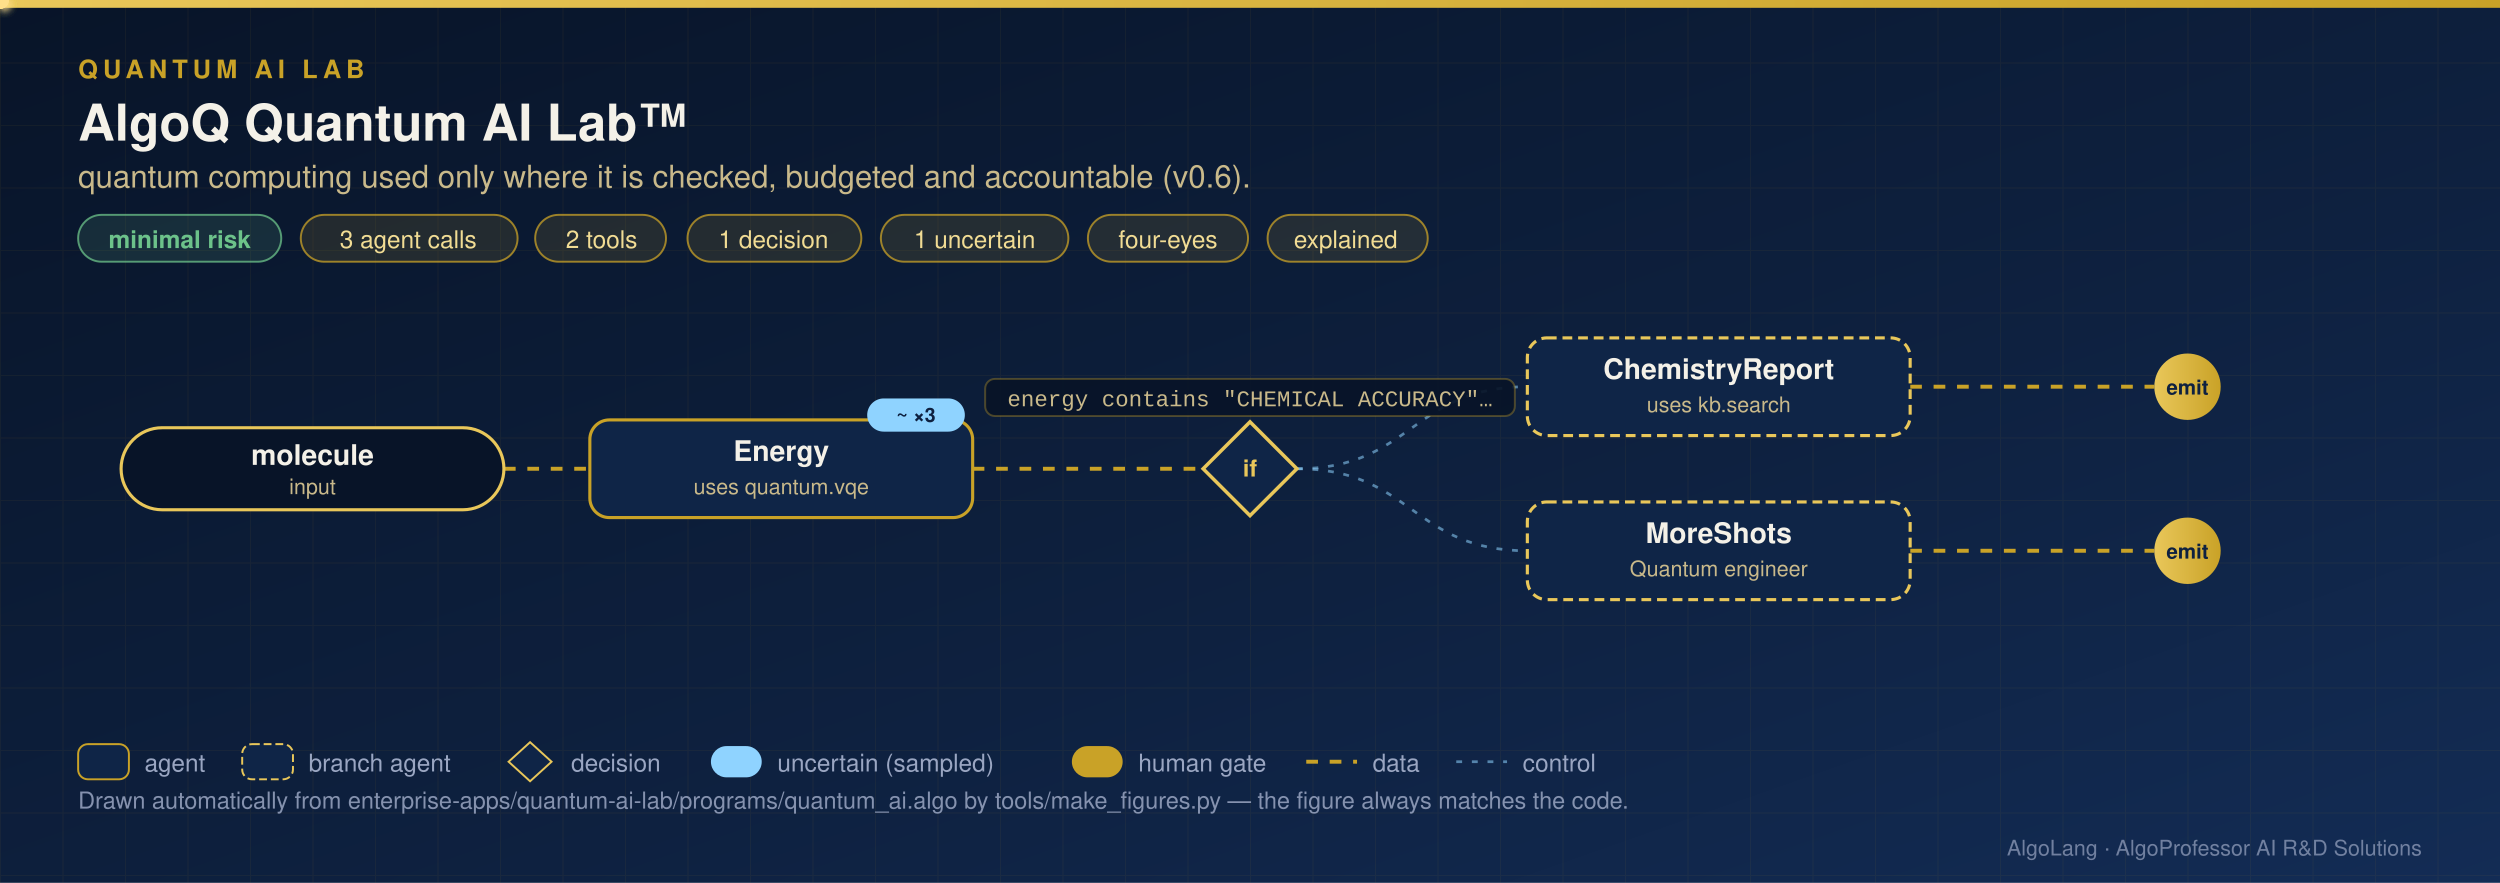
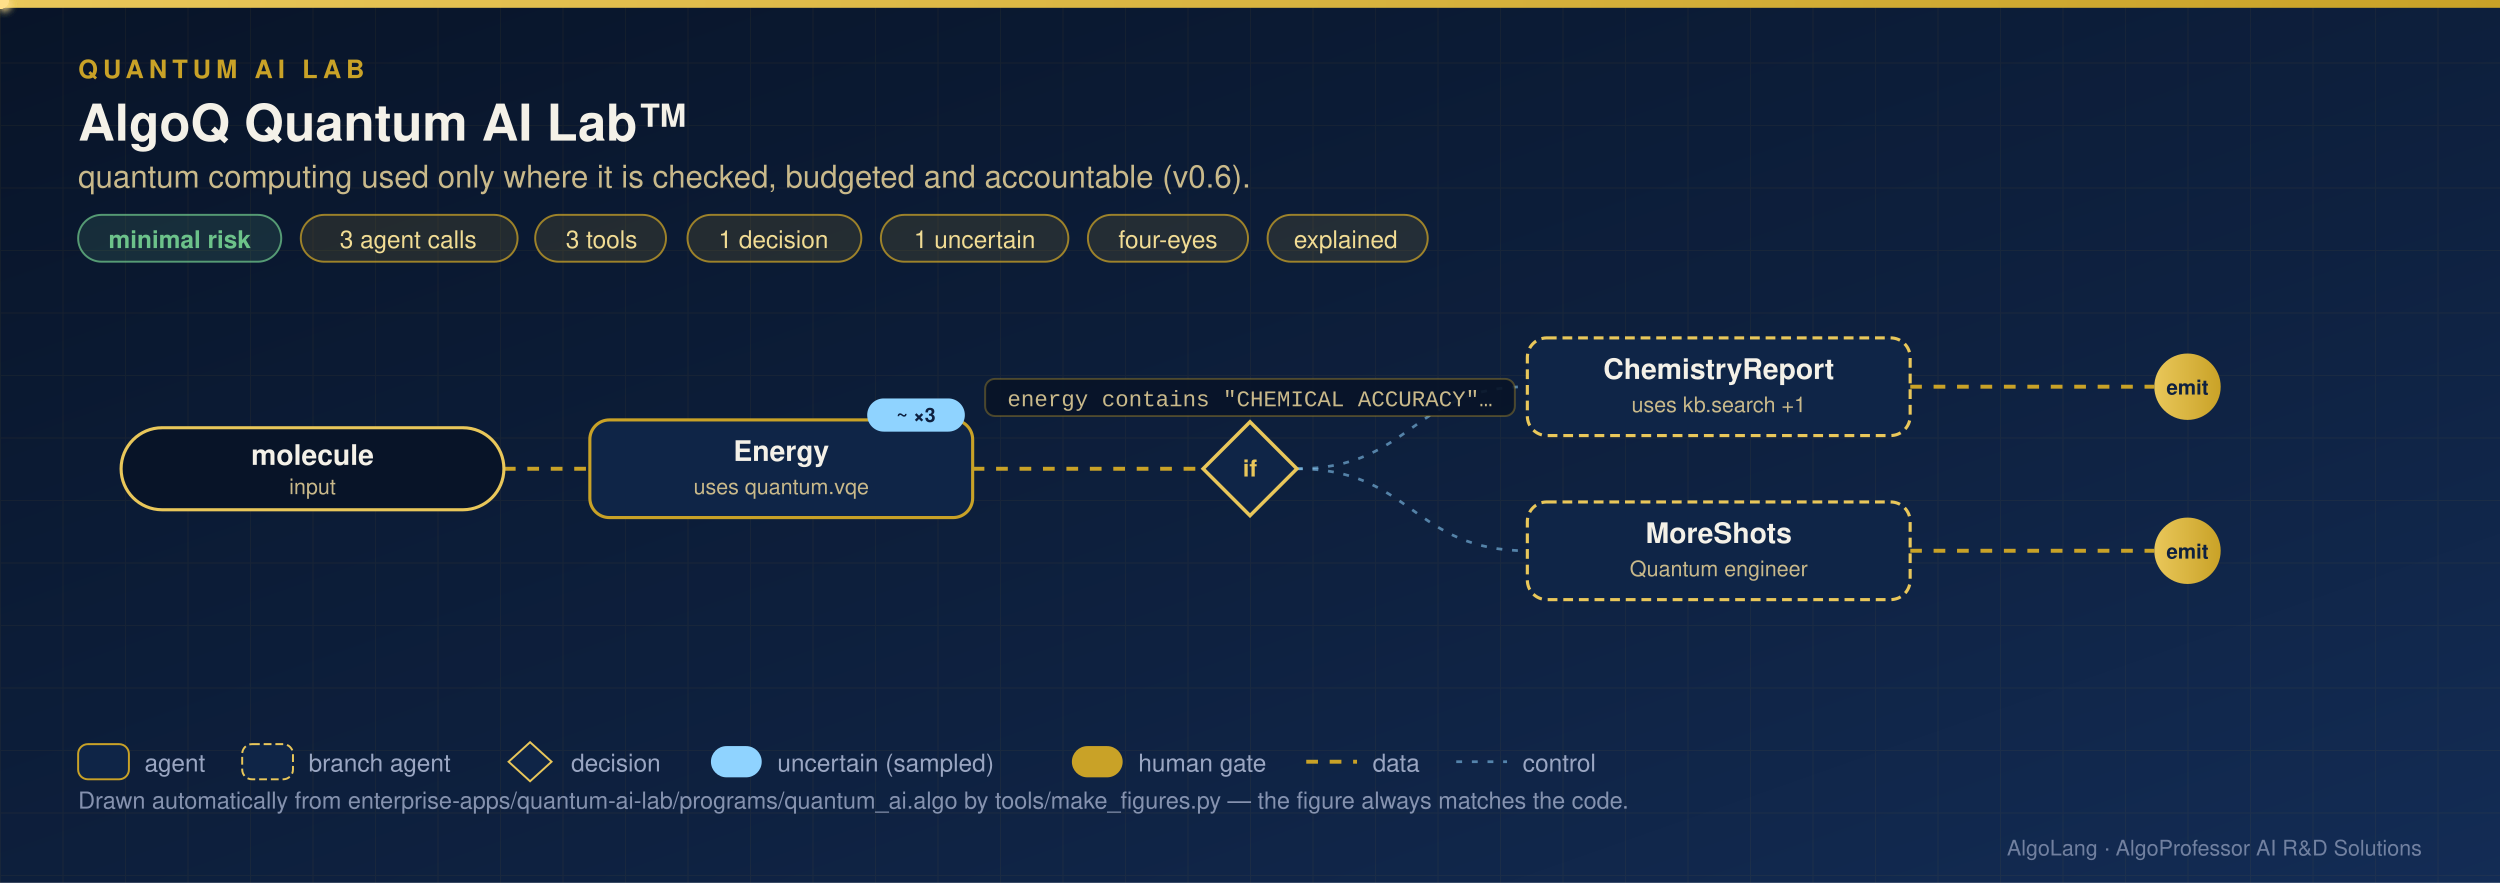
<svg xmlns="http://www.w3.org/2000/svg" viewBox="0 0 1280 452" width="1280" height="452" role="img" aria-label="AlgoQ Quantum AI Lab™">
  <defs>
    <linearGradient id="bg" x1="0" y1="0" x2="1" y2="1">
      <stop offset="0" stop-color="#081428" />
      <stop offset=".6" stop-color="#0e2140" />
      <stop offset="1" stop-color="#132c55" />
    </linearGradient>
    <linearGradient id="gold" x1="0" x2="1">
      <stop offset="0" stop-color="#e9c75a" />
      <stop offset="1" stop-color="#c9a227" />
    </linearGradient>
    <pattern id="grid" width="32" height="32" patternUnits="userSpaceOnUse">
      <path d="M32 0H0V32" fill="none" stroke="#c9a227" stroke-opacity=".06" />
    </pattern>
    <filter id="soft" x="-50%" y="-50%" width="200%" height="200%">
      <feGaussianBlur stdDeviation="2.5" result="b" />
      <feMerge>
        <feMergeNode in="b" />
        <feMergeNode in="SourceGraphic" />
      </feMerge>
    </filter>
  </defs>
  <style>
    text { font-family: "Segoe UI", "Helvetica Neue", Helvetica, Arial, sans-serif; }
    .mono { font-family: "SFMono-Regular", Consolas, "Liberation Mono", Menlo, monospace; }
    .wire { fill: none; stroke: #c9a227; stroke-width: 2; stroke-dasharray: 6 6; animation: dash 1.1s linear infinite; }
    .ctl { fill: none; stroke: #8fd3ff; stroke-opacity: .55; stroke-width: 1.4; stroke-dasharray: 3 5; animation: dash 2.2s linear infinite; }
    .card { fill: #0f2547; stroke: #c9a227; stroke-opacity: .75; stroke-width: 1.4; }
    .glow { animation: glow 3.6s ease-in-out infinite; }
    .rise { animation: rise 1.2s cubic-bezier(.2,.8,.2,1) both; }
    .fade { opacity: 0; animation: fade 7s ease-in-out infinite; }
    .pulse { animation: pulse 2.4s ease-in-out infinite; }
    @keyframes dash { to { stroke-dashoffset: -24; } }
    @keyframes glow { 0%, 100% { stroke-opacity: .35; } 50% { stroke-opacity: 1; } }
    @keyframes rise { from { transform: translateY(12px); } to { transform: none; } }
    @keyframes fade { 0%, 6% { opacity: 0; } 14%, 88% { opacity: 1; } 100% { opacity: 0; } }
    @keyframes pulse { 0%, 100% { opacity: .55; } 50% { opacity: 1; } }
    
    @media (prefers-reduced-motion: reduce) { * { animation: none !important; } .fade { opacity: 1; } }
  </style>
  <rect width="1280" height="452" fill="url(#bg)" />
  <rect width="1280" height="452" fill="url(#grid)" />
  <rect width="1280" height="4" fill="url(#gold)" />
  <text x="40" y="40" fill="#c9a227" font-size="13" letter-spacing="2.6" font-weight="700">QUANTUM AI LAB</text>
  <text x="40" y="72" fill="#f4f1e8" font-size="26" font-weight="700">AlgoQ Quantum AI Lab™</text>
  <text x="40" y="96" fill="#c9b98a" font-size="16">quantum computing used only where it is checked, budgeted and accountable (v0.6).</text>
  <rect x="40" y="110" width="104" height="24" rx="12" fill="#6cc28a" fill-opacity=".13" stroke="#6cc28a" stroke-opacity=".75" />
  <text x="92" y="127" fill="#6cc28a" font-size="12.5" font-weight="700" text-anchor="middle">minimal risk</text>
  <rect x="154" y="110" width="111" height="24" rx="12" fill="#c9a227" fill-opacity=".13" stroke="#c9a227" stroke-opacity=".75" />
  <text x="209" y="127" fill="#f1dc94" font-size="12.5" font-weight="400" text-anchor="middle">3 agent calls</text>
  <rect x="274" y="110" width="67" height="24" rx="12" fill="#c9a227" fill-opacity=".13" stroke="#c9a227" stroke-opacity=".75" />
-   <text x="308" y="127" fill="#f1dc94" font-size="12.5" font-weight="400" text-anchor="middle">2 tools</text>
+   <text x="308" y="127" fill="#f1dc94" font-size="12.5" font-weight="400" text-anchor="middle">3 tools</text>
  <rect x="352" y="110" width="89" height="24" rx="12" fill="#c9a227" fill-opacity=".13" stroke="#c9a227" stroke-opacity=".75" />
  <text x="396" y="127" fill="#f1dc94" font-size="12.5" font-weight="400" text-anchor="middle">1 decision</text>
  <rect x="451" y="110" width="96" height="24" rx="12" fill="#c9a227" fill-opacity=".13" stroke="#c9a227" stroke-opacity=".75" />
  <text x="499" y="127" fill="#f1dc94" font-size="12.5" font-weight="400" text-anchor="middle">1 uncertain</text>
  <rect x="557" y="110" width="82" height="24" rx="12" fill="#c9a227" fill-opacity=".13" stroke="#c9a227" stroke-opacity=".75" />
  <text x="598" y="127" fill="#f1dc94" font-size="12.5" font-weight="400" text-anchor="middle">four-eyes</text>
  <rect x="649" y="110" width="82" height="24" rx="12" fill="#c9a227" fill-opacity=".13" stroke="#c9a227" stroke-opacity=".75" />
  <text x="689" y="127" fill="#f1dc94" font-size="12.5" font-weight="400" text-anchor="middle">explained</text>
  <path id="e0" d="M258.0 240.0 C 280.0 240.0, 280.0 240.0, 302.0 240.0" class="wire" />
  <path id="e1" d="M498.0 240.0 C 557.0 240.0, 557.0 240.0, 616.0 240.0" class="wire" />
  <path id="e2" d="M664.0 240.0 C 723.0 240.0, 723.0 198.0, 782.0 198.0" class="ctl" />
  <path id="e3" d="M978.0 198.0 C 1040.5 198.0, 1040.5 198.0, 1103.0 198.0" class="wire" />
  <path id="e4" d="M664.0 240.0 C 723.0 240.0, 723.0 282.0, 782.0 282.0" class="ctl" />
  <path id="e5" d="M978.0 282.0 C 1040.5 282.0, 1040.5 282.0, 1103.0 282.0" class="wire" />
  <g class="rise" style="animation-delay:0.00s">
    <rect x="62.0" y="219.0" width="196.0" height="42" rx="21" fill="#081428" stroke="#e9c75a" stroke-width="1.6" />
    <text x="160.0" y="238.0" fill="#f4f1e8" font-size="14.5" font-weight="700" text-anchor="middle">molecule</text>
    <text x="160.0" y="253.0" fill="#c9b98a" font-size="11" text-anchor="middle">input</text>
  </g>
  <g class="rise" style="animation-delay:0.05s">
    <rect x="302.0" y="215.0" width="196.0" height="50" rx="10" fill="#0f2547" stroke="#c9a227" stroke-width="1.6" />
    <text x="400.0" y="236.0" fill="#f4f1e8" font-size="14.5" font-weight="700" text-anchor="middle">Energy</text>
    <text x="400.0" y="253.0" fill="#c9b98a" font-size="11" text-anchor="middle">uses quantum.vqe</text>
    <rect x="444.0" y="204.0" width="50" height="17" rx="8.5" fill="#8fd3ff" />
    <text x="469.0" y="216.0" fill="#0e2140" font-size="10" font-weight="800" text-anchor="middle">~ ×3</text>
  </g>
  <g class="rise" style="animation-delay:0.10s">
    <polygon points="640.0,216.0 664.0,240.0 640.0,264.0 616.0,240.0" fill="#0f2547" stroke="#e9c75a" stroke-width="1.8" />
    <text x="640.0" y="244.0" fill="#e9c75a" font-size="12" font-weight="800" text-anchor="middle">if</text>
    <rect x="504.4" y="194.0" width="271.2" height="19" rx="5" fill="#081428" fill-opacity=".92" stroke="#c9a227" stroke-opacity=".35" />
    <text x="640.0" y="208.0" fill="#c9b98a" font-size="11.5" text-anchor="middle" class="mono">energy contains "CHEMICAL ACCURACY"…</text>
  </g>
  <g style="animation-delay:0.15s">
    <circle cx="1120.0" cy="198.0" r="17" fill="url(#gold)" class="pulse" />
    <text x="1120.0" y="202.0" fill="#0e2140" font-size="10.5" font-weight="800" text-anchor="middle">emit</text>
  </g>
  <g class="rise" style="animation-delay:0.20s">
    <rect x="782.0" y="173.0" width="196.0" height="50" rx="10" fill="#0f2547" stroke="#e9c75a" stroke-width="1.6" stroke-dasharray="5 3" />
    <text x="880.0" y="194.0" fill="#f4f1e8" font-size="14.5" font-weight="700" text-anchor="middle">ChemistryReport</text>
-     <text x="880.0" y="211.0" fill="#c9b98a" font-size="11" text-anchor="middle">uses kb.search</text>
+     <text x="880.0" y="211.0" fill="#c9b98a" font-size="11" text-anchor="middle">uses kb.search +1</text>
  </g>
  <g style="animation-delay:0.25s">
    <circle cx="1120.0" cy="282.0" r="17" fill="url(#gold)" class="pulse" />
    <text x="1120.0" y="286.0" fill="#0e2140" font-size="10.5" font-weight="800" text-anchor="middle">emit</text>
  </g>
  <g class="rise" style="animation-delay:0.30s">
    <rect x="782.0" y="257.0" width="196.0" height="50" rx="10" fill="#0f2547" stroke="#e9c75a" stroke-width="1.6" stroke-dasharray="5 3" />
    <text x="880.0" y="278.0" fill="#f4f1e8" font-size="14.5" font-weight="700" text-anchor="middle">MoreShots</text>
    <text x="880.0" y="295.0" fill="#c9b98a" font-size="11" text-anchor="middle">Quantum engineer</text>
  </g>
  <circle r="4.5" fill="#ffe08a" filter="url(#soft)">
    <animateMotion dur="1.7s" begin="0.00s" repeatCount="indefinite">
      <mpath href="#e0" />
    </animateMotion>
  </circle>
  <circle r="4.5" fill="#ffe08a" filter="url(#soft)">
    <animateMotion dur="1.7s" begin="0.37s" repeatCount="indefinite">
      <mpath href="#e1" />
    </animateMotion>
  </circle>
  <circle r="4.5" fill="#ffe08a" filter="url(#soft)">
    <animateMotion dur="1.7s" begin="0.74s" repeatCount="indefinite">
      <mpath href="#e3" />
    </animateMotion>
  </circle>
  <circle r="4.5" fill="#ffe08a" filter="url(#soft)">
    <animateMotion dur="1.7s" begin="1.11s" repeatCount="indefinite">
      <mpath href="#e5" />
    </animateMotion>
  </circle>
  <g transform="translate(40,390)">
    <rect x="0" y="-9" width="26" height="18" rx="5" fill="#0f2547" stroke="#c9a227" />
    <text x="34" y="5" fill="#9aa6c2" font-size="12.5">agent</text>
  </g>
  <g transform="translate(124.0,390)">
    <rect x="0" y="-9" width="26" height="18" rx="5" fill="#0f2547" stroke="#e9c75a" stroke-dasharray="4 2" />
    <text x="34" y="5" fill="#9aa6c2" font-size="12.5">branch agent</text>
  </g>
  <g transform="translate(258.4,390)">
    <polygon points="13,-10 24,0 13,10 2,0" fill="#0f2547" stroke="#e9c75a" />
    <text x="34" y="5" fill="#9aa6c2" font-size="12.5">decision</text>
  </g>
  <g transform="translate(364.0,390)">
    <rect x="0" y="-8" width="26" height="16" rx="8" fill="#8fd3ff" />
    <text x="34" y="5" fill="#9aa6c2" font-size="12.5">uncertain (sampled)</text>
  </g>
  <g transform="translate(548.8,390)">
    <rect x="0" y="-8" width="26" height="16" rx="8" fill="#c9a227" />
    <text x="34" y="5" fill="#9aa6c2" font-size="12.5">human gate</text>
  </g>
  <g transform="translate(668.8,390)">
    <path d="M0 0 L26 0" class="wire" />
    <text x="34" y="5" fill="#9aa6c2" font-size="12.5">data</text>
  </g>
  <g transform="translate(745.6,390)">
    <path d="M0 0 L26 0" class="ctl" />
    <text x="34" y="5" fill="#9aa6c2" font-size="12.5">control</text>
  </g>
  <text x="40" y="414" fill="#9aa6c2" fill-opacity=".85" font-size="12">Drawn automatically from enterprise-apps/quantum-ai-lab/programs/quantum_ai.algo by tools/make_figures.py — the figure always matches the code.</text>
  <text x="1240" y="438" fill="#9aa6c2" fill-opacity=".7" font-size="11" text-anchor="end">AlgoLang · AlgoProfessor AI R&amp;D Solutions</text>
</svg>
